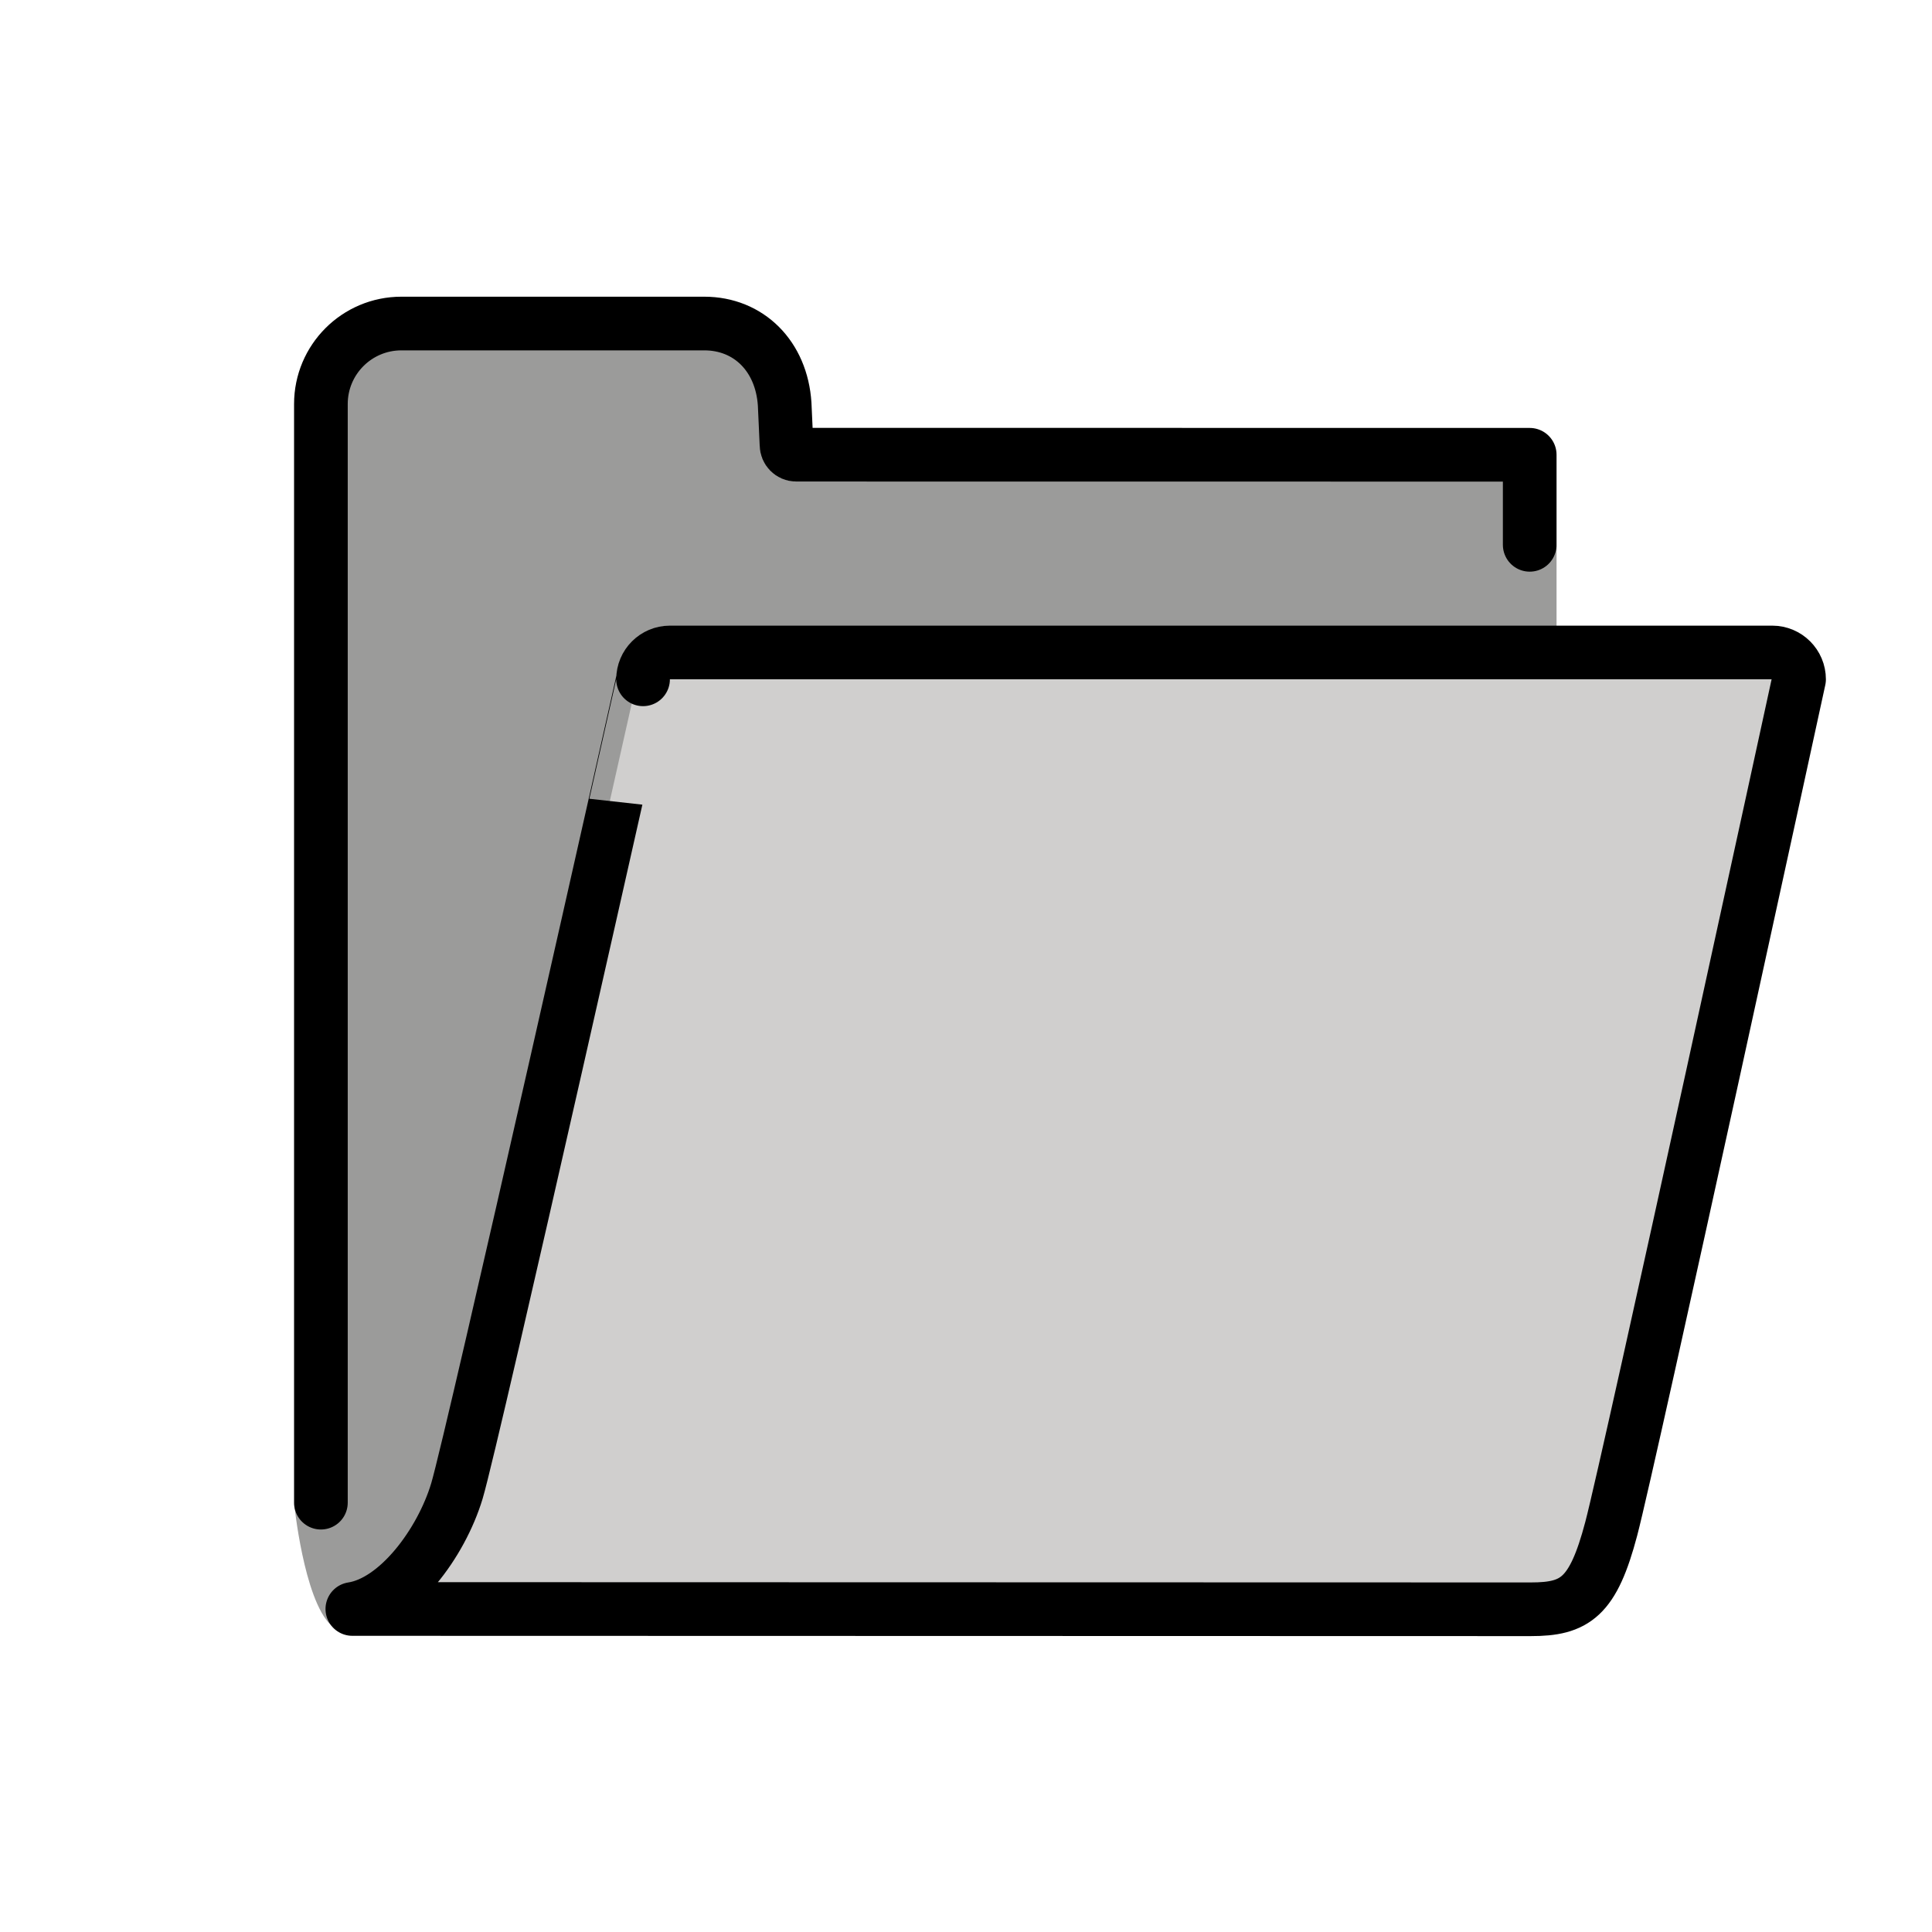
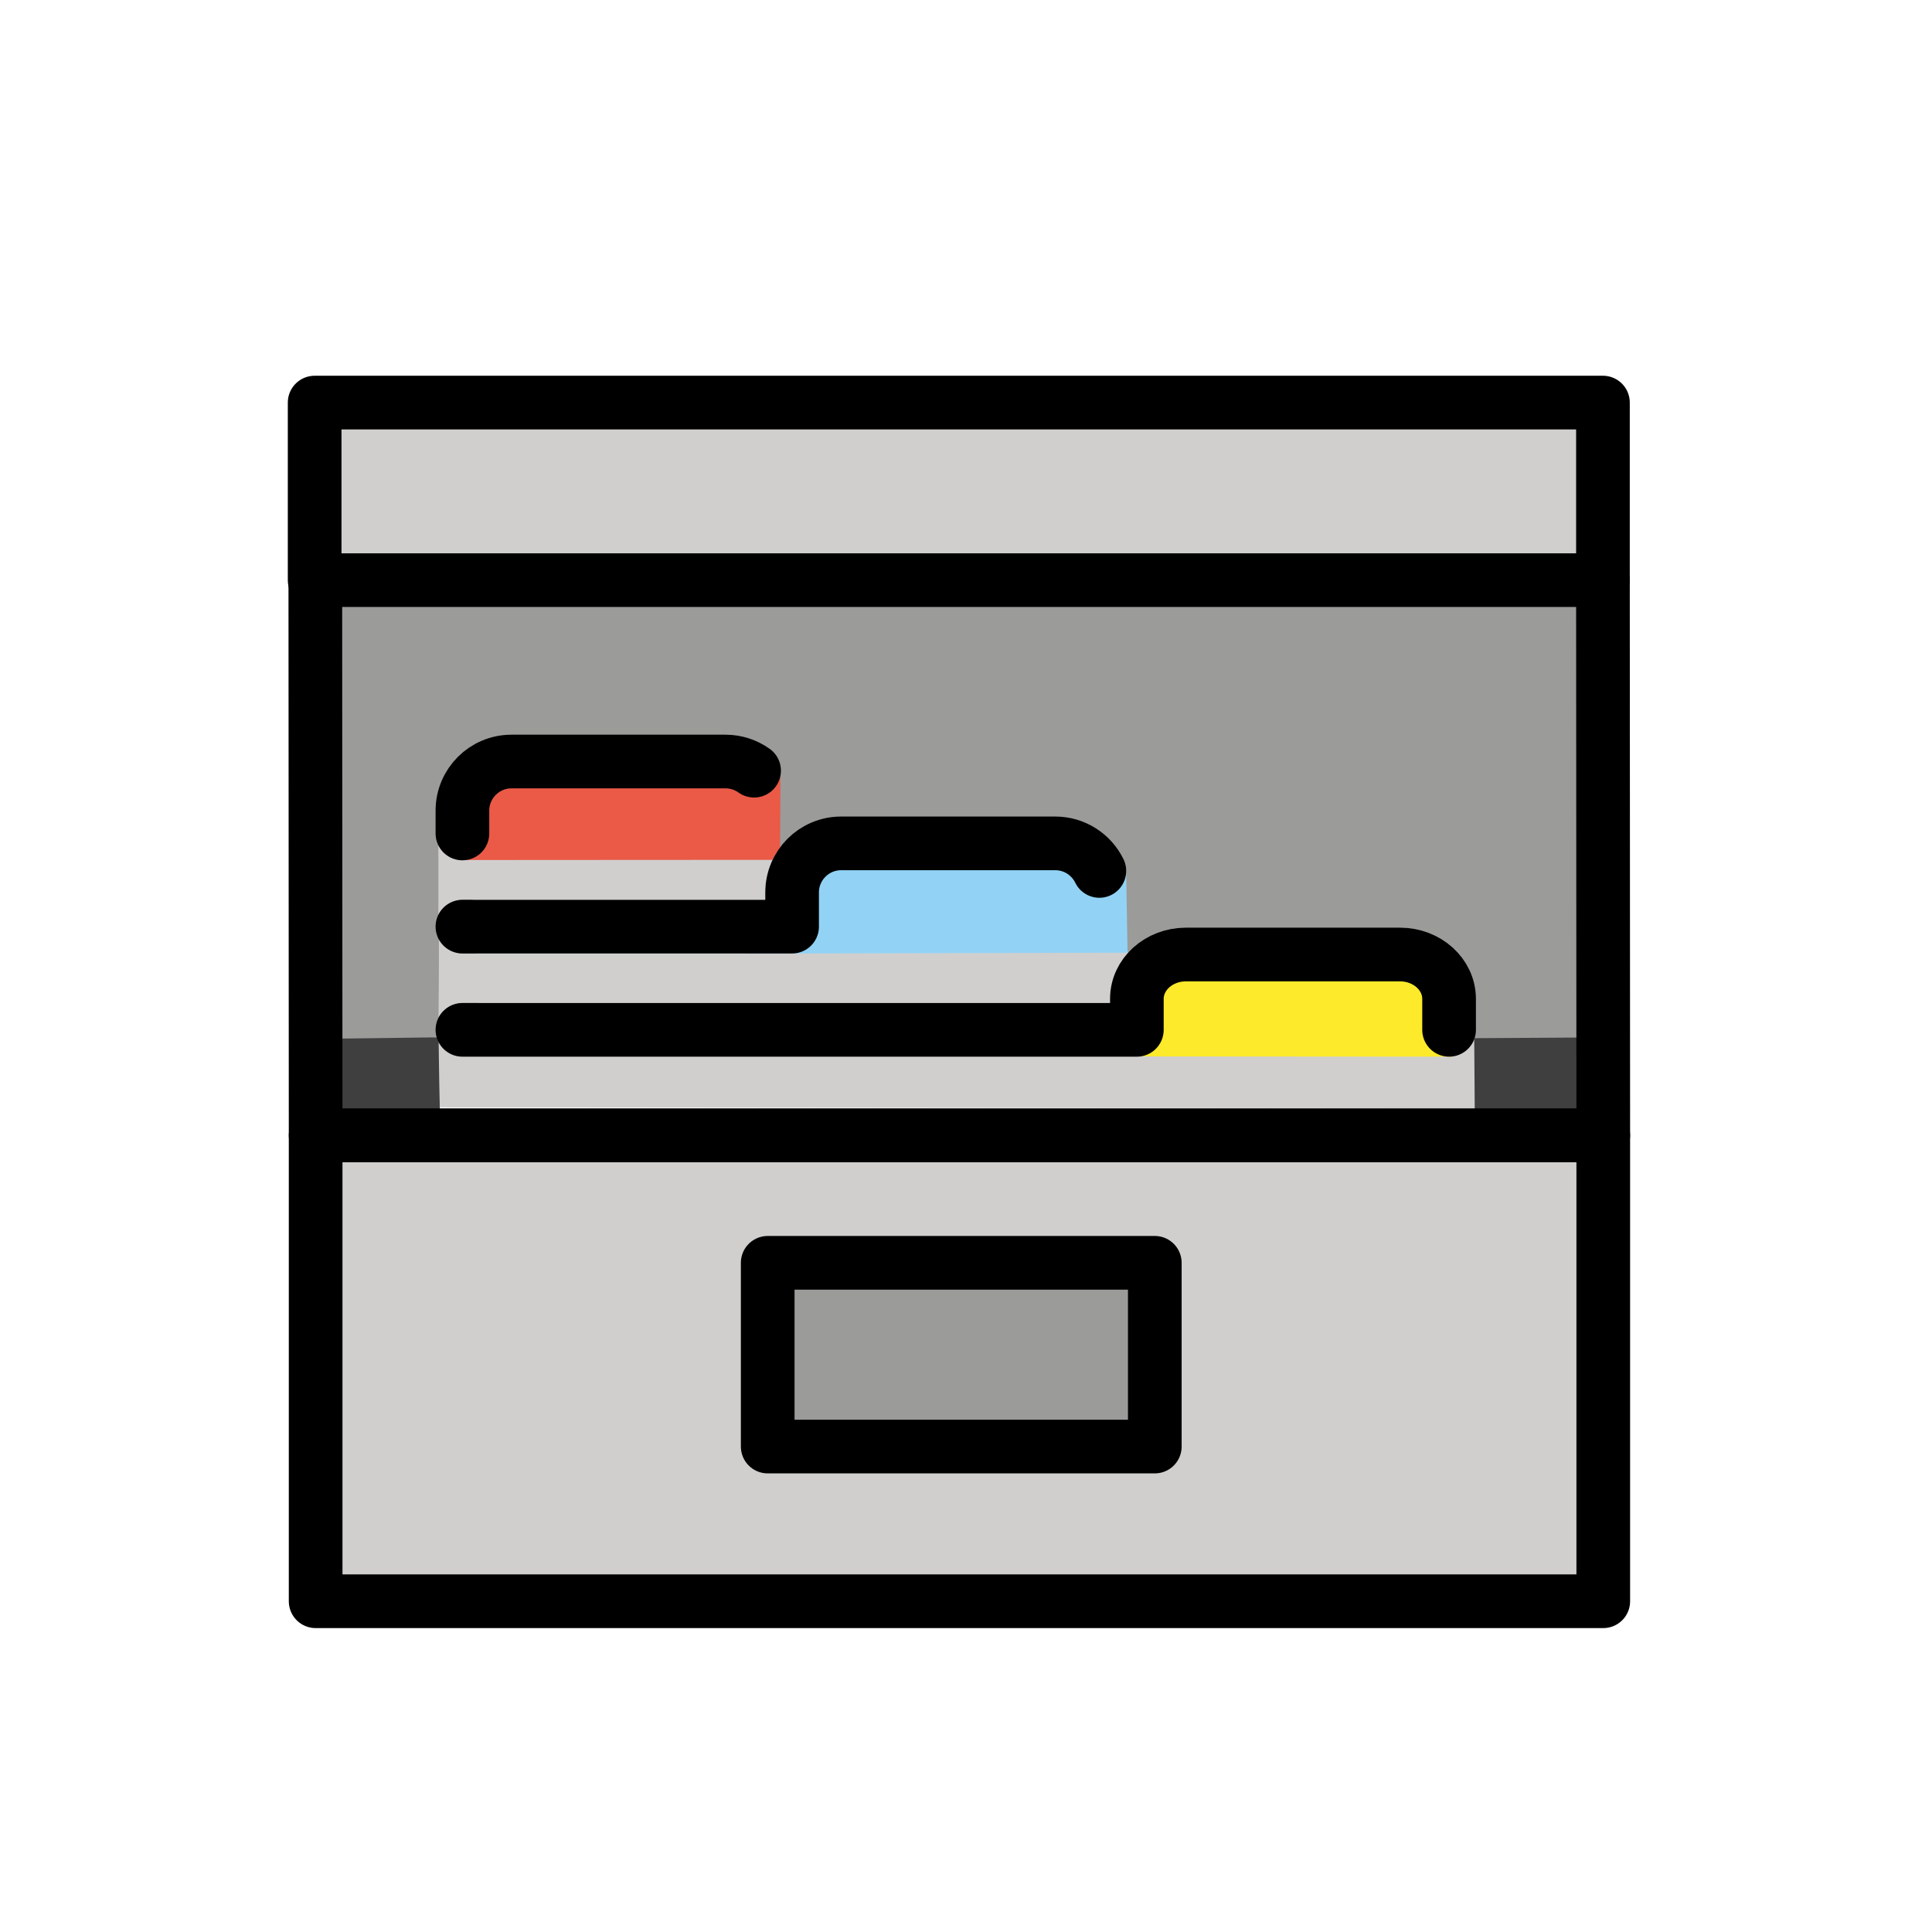
<svg xmlns="http://www.w3.org/2000/svg" id="emoji" viewBox="0 0 72 72">
  <g id="color">
-     <path fill="#9B9B9A" stroke="none" d="M15.464,59.626c0.139-0.169,2.356-7.826,2.9-9.627c0.457-1.514,3.962-15.27,6.16-25.071 c0.008-0.132,33.484-0.613,33.484-0.613v-4.011c0,0.552-1-3.356-1-3.356L29.515,16.377 c-0.08-1.236-1.004-4.122-2.137-4.122L14.791,12.057c-1.103,0-2.832,1.341-2.832,2.444c0,0,0.553,39.725,0,39.725 c-0.553,0-1,2.327-1,1.774c0,0,0.354,3.595,1.375,4.566c0.014,0.014,0.03,0.021,0.045,0.034 C12.247,60.444,15.305,59.819,15.464,59.626z" />
-     <path fill="#D0CFCE" stroke="none" d="M23.944,24.315c0,0.078-0.008,0.156-0.026,0.232c-0.275,1.226-6.734,30.042-7.363,32.124 c-0.336,1.116-0.959,2.308-1.764,3.291l43.111,0.01c1.138,0,1.522,0,2.152-2.39 c0.668-2.53,6.698-30.269,7.342-33.232c0.002-0.009,0.007-0.035,0.007-0.035H23.944z" />
+     <path fill="#d0cfce" stroke="none" d="M11.88,59.884h47.654V42.679H11.88V59.884z" />
+     <path fill="#9B9B9A" stroke="none" d="M59.681,21.834L11.937,21.738v18.511l5.201-0.23c1.239-0.843,0.42-5.67,0.486-5.803 c-0.002-0.842-0.083-4.857,0.061-5.195c0.287-0.677,9.939-0.079,9.935-0.061l1.398,4.132 c0.121-0.165,10.088-1.839,10.088-1.839c0.134,0,2.858,5.559,2.858,5.559c0.051-0.055,12.542,2.733,12.509,2.833 l1.707,0.168l3.429,0.055L59.681,21.834z" />
+     <path fill="#d0cfce" stroke="none" d="M55.759,38.822c-0.025,0.076-3.951-0.877-6.283-0.898 c-9.488-0.086-32.113,0.803-32.52,0.699c-0.417-0.107-1.81,0.3-1.884,0.152 c0.004,0.546-0.117,1.536-0.091,2.491l40.703,0.037L55.759,38.822z" />
+     <path fill="#3f3f3f" stroke="none" d="M16.346,38.82c-0.025-0.051-0.04-0.105-0.057-0.161l-4.286,0.054l-0.091,2.978l4.497,0.486 C16.384,41.249,16.351,39.387,16.346,38.82z" />
+     <path fill="#d0cfce" stroke="none" d="M16.498,33.866c0.033-0.036,0.071-0.064,0.108-0.095c0.054-0.046,0.112-0.085,0.175-0.118 c0.036-0.018,0.069-0.036,0.108-0.051c0.107-0.041,0.221-0.069,0.343-0.069h0.112h11.174v-0.273 c0-0.448,0.114-0.866,0.3-1.242c0-0,0-0,0-0c0.012-0.023,0.025-0.046,0.037-0.068 c0.044-0.084,0.084-0.172,0.136-0.251c-0.027,0.042-0.054,0.084-0.084,0.133 c-0.005,0.013-0.014,0.026-0.016,0.039c-0,0.001-0.007,0.001-0.008,0.001 c-0.042,0.069-2.212-1.398-2.226-1.361c0,0-4.016-1.191-8.534,0.256c-0.165,0.053-1.219,1.238-1.361,1.16h-0 c-0.017-0.009-0.029-0.021-0.045-0.031c-0.14-0.086-0.253-0.201-0.336-0.344c-0.014-0.023-0.033-0.042-0.044-0.066 v2.62c0-0,0-0.001,0.001-0.001C16.379,34.018,16.434,33.938,16.498,33.866z" />
+     <path fill="#d0cfce" stroke="none" d="M16.615,37.611c0.052-0.043,0.106-0.08,0.166-0.112c0.037-0.019,0.072-0.037,0.111-0.052 c0.107-0.04,0.219-0.069,0.34-0.069h0.204h23.931v-0.152c0-0.171,0.02-0.337,0.054-0.498 c0.021-0.103,0.058-0.201,0.091-0.299c0.017-0.049,0.029-0.1,0.049-0.148c0.053-0.131,0.121-0.254,0.195-0.374 c0.005-0.009,0.01-0.018,0.015-0.027c0.082-0.13,0.175-0.25,0.279-0.364c0.002-0.003,0.008-0.013,0.008-0.013 l-1.359-1.988l-8.38,0.556l-2.808,1.466c0.114,0,0.217-0.029,0.316-0.068c-0.025,0.008-0.052,0.009-0.078,0.016 c-0.076,0.019-0.148,0.046-0.23,0.046l0,0H17.345h-0.112c-0.12,0-0.231-0.028-0.337-0.068 c-0.041-0.015-0.078-0.033-0.116-0.053c-0.054-0.029-0.104-0.064-0.152-0.102 c-0.113-0.088-0.206-0.193-0.272-0.321c-0-0-0.001-0.001-0.001-0.001 c0.009,0.79-0.007,2.107-0.012,2.954c0.041-0.083,0.093-0.16,0.154-0.229 C16.533,37.674,16.574,37.644,16.615,37.611z" />
+     <rect x="28.589" y="47.449" width="14.221" height="6.431" fill="#9B9B9A" stroke="none" />
+     <path fill="#d0cfce" stroke="none" d="M28.865,28.1c-0.012-0.015-0.022-0.03-0.035-0.045c-0.017-0.021-0.041-0.038-0.061-0.058 c0.016,0.014,0.028,0.031,0.043,0.046C28.83,28.062,28.849,28.08,28.865,28.1z" />
+     <path fill="#d0cfce" stroke="none" d="M28.926,29.303c0.074-0.103,0.119-0.217,0.149-0.333v-0.022 c-0.029,0.124-0.081,0.245-0.159,0.355c-0.161,0.224-0.397,0.362-0.649,0.404 C28.523,29.667,28.763,29.53,28.926,29.303z" />
+     <path fill="#fcea2b" stroke="none" d="M54.142,39.379c-0.47,0,0.455-2.098,0.455-2.098c0-0.355-1.141-1.713-1.591-1.713 l-8.872,0.055c-0.224,0-1.477,1.482-1.477,1.658l-0.944,1.101c0,0.452-0.253,0.593-0.664,0.717l1.558,0.271 C42.607,39.37,54.18,39.379,54.142,39.379z" />
+     <path fill="#92d3f5" stroke="none" d="M42.021,35.505l-0.055-3.131c-0.007-0.015-0.02-0.033-0.028-0.048 c0.012,0.087-1.165,0.308-1.408-0.187c-0.141-0.287-0.895-0.765-1.216-0.765l-7.858-0.135 c-0.457,0-1.689,0.714-1.689,1.171l-0.495,2.161c0,0.553-1.113,0.968-1.666,0.968L42.021,35.505z" />
+     <polygon fill="#3f3f3f" stroke="none" points="59.411,38.663 54.94,38.69 54.963,41.93 59.365,41.849" />
+     <rect x="11.742" y="15.113" width="47.916" height="6.522" fill="#d0cfce" stroke="none" />
+     <path fill="#d0cfce" stroke="none" d="M17.626,31.979c0.02-0.009,0.035-0.026,0.054-0.036 C17.661,31.953,17.647,31.97,17.626,31.979z" />
+     <path fill="#d0cfce" stroke="none" d="M19.072,29.38h7.969c-0,0-0.001-0-0.001-0h-7.978 c-0.196,0-0.369,0.079-0.512,0.193C18.695,29.458,18.873,29.38,19.072,29.38z" />
+     <path fill="#d0cfce" stroke="none" d="M18.479,29.621c-0.021,0.021-0.033,0.051-0.052,0.074 C18.446,29.672,18.457,29.642,18.479,29.621z" />
+     <path fill="#ea5a47" stroke="none" d="M29.072,31.576l0.014-2.629c-0.029,0.124-0.947-0.372-1.398-0.693 c-0.141-0.101-8.566-0.037-8.566-0.037c-0.457,0-2.076,2.057-2.076,2.057s0.609,1.777,0.056,1.777 c-0.434,0,11.688-0.007,11.688-0.007C28.832,31.934,29.072,31.576,29.072,31.576z" />
  </g>
  <g id="hair" />
  <g id="skin" />
  <g id="skin-shadow" />
  <g id="line">
-     <path fill="none" stroke="#000000" stroke-linecap="round" stroke-linejoin="round" stroke-miterlimit="10" stroke-width="2" d="M57.008,20.304v-3.356l-27.338-0.003c-0.198,0-0.359-0.165-0.359-0.368l-0.069-1.517 c-0.116-1.788-1.34-3.003-2.997-3.003H14.959c-1.657,0-3,1.343-3,3V56" />
-     <path fill="none" stroke="#000000" stroke-linecap="round" stroke-linejoin="round" stroke-miterlimit="10" stroke-width="2" d="M17.027,55.568c-0.59,1.954-2.222,4.139-3.896,4.394l43.915,0.011c1.657,0,2.323-0.439,3-3 c0.677-2.561,7-31.657,7-31.657c0-0.552-0.448-1-1-1H24.965c-0.552,0-1,0.448-1,1 C23.965,25.315,17.617,53.614,17.027,55.568z" />
+     <polyline fill="none" stroke="#000000" stroke-linecap="round" stroke-linejoin="round" stroke-miterlimit="10" stroke-width="2" points="11.751,21.619 11.763,42.312 59.749,42.312 59.737,21.619" />
+     <rect x="11.726" y="15.003" width="48.011" height="6.617" fill="none" stroke="#000000" stroke-linecap="round" stroke-linejoin="round" stroke-miterlimit="10" stroke-width="2" />
+     <rect x="11.763" y="42.312" width="47.986" height="17.362" fill="none" stroke="#000000" stroke-linecap="round" stroke-linejoin="round" stroke-miterlimit="10" stroke-width="2" />
+     <rect x="28.61" y="47.061" width="14.426" height="6.848" fill="none" stroke="#000000" stroke-linecap="round" stroke-linejoin="round" stroke-miterlimit="10" stroke-width="2" />
+     <path fill="none" stroke="#000000" stroke-linecap="round" stroke-linejoin="round" stroke-miterlimit="10" stroke-width="2" d="M28.103,28.721c-0.3-0.214-0.667-0.341-1.063-0.341h-7.978c-1.01,0-1.829,0.819-1.829,1.829v0.852" />
+     <path fill="none" stroke="#000000" stroke-linecap="round" stroke-linejoin="round" stroke-miterlimit="10" stroke-width="2" d="M40.97,32.457c-0.297-0.608-0.922-1.027-1.644-1.027h-7.978c-1.01,0-1.829,0.819-1.829,1.829v1.274H17.233" />
+     <path fill="none" stroke="#000000" stroke-linecap="round" stroke-linejoin="round" stroke-miterlimit="10" stroke-width="2" d="M54.003,38.379v-1.152c0-0.914-0.819-1.655-1.829-1.655h-7.978c-1.01,0-1.829,0.741-1.829,1.655v1.152H17.233" />
  </g>
</svg>
